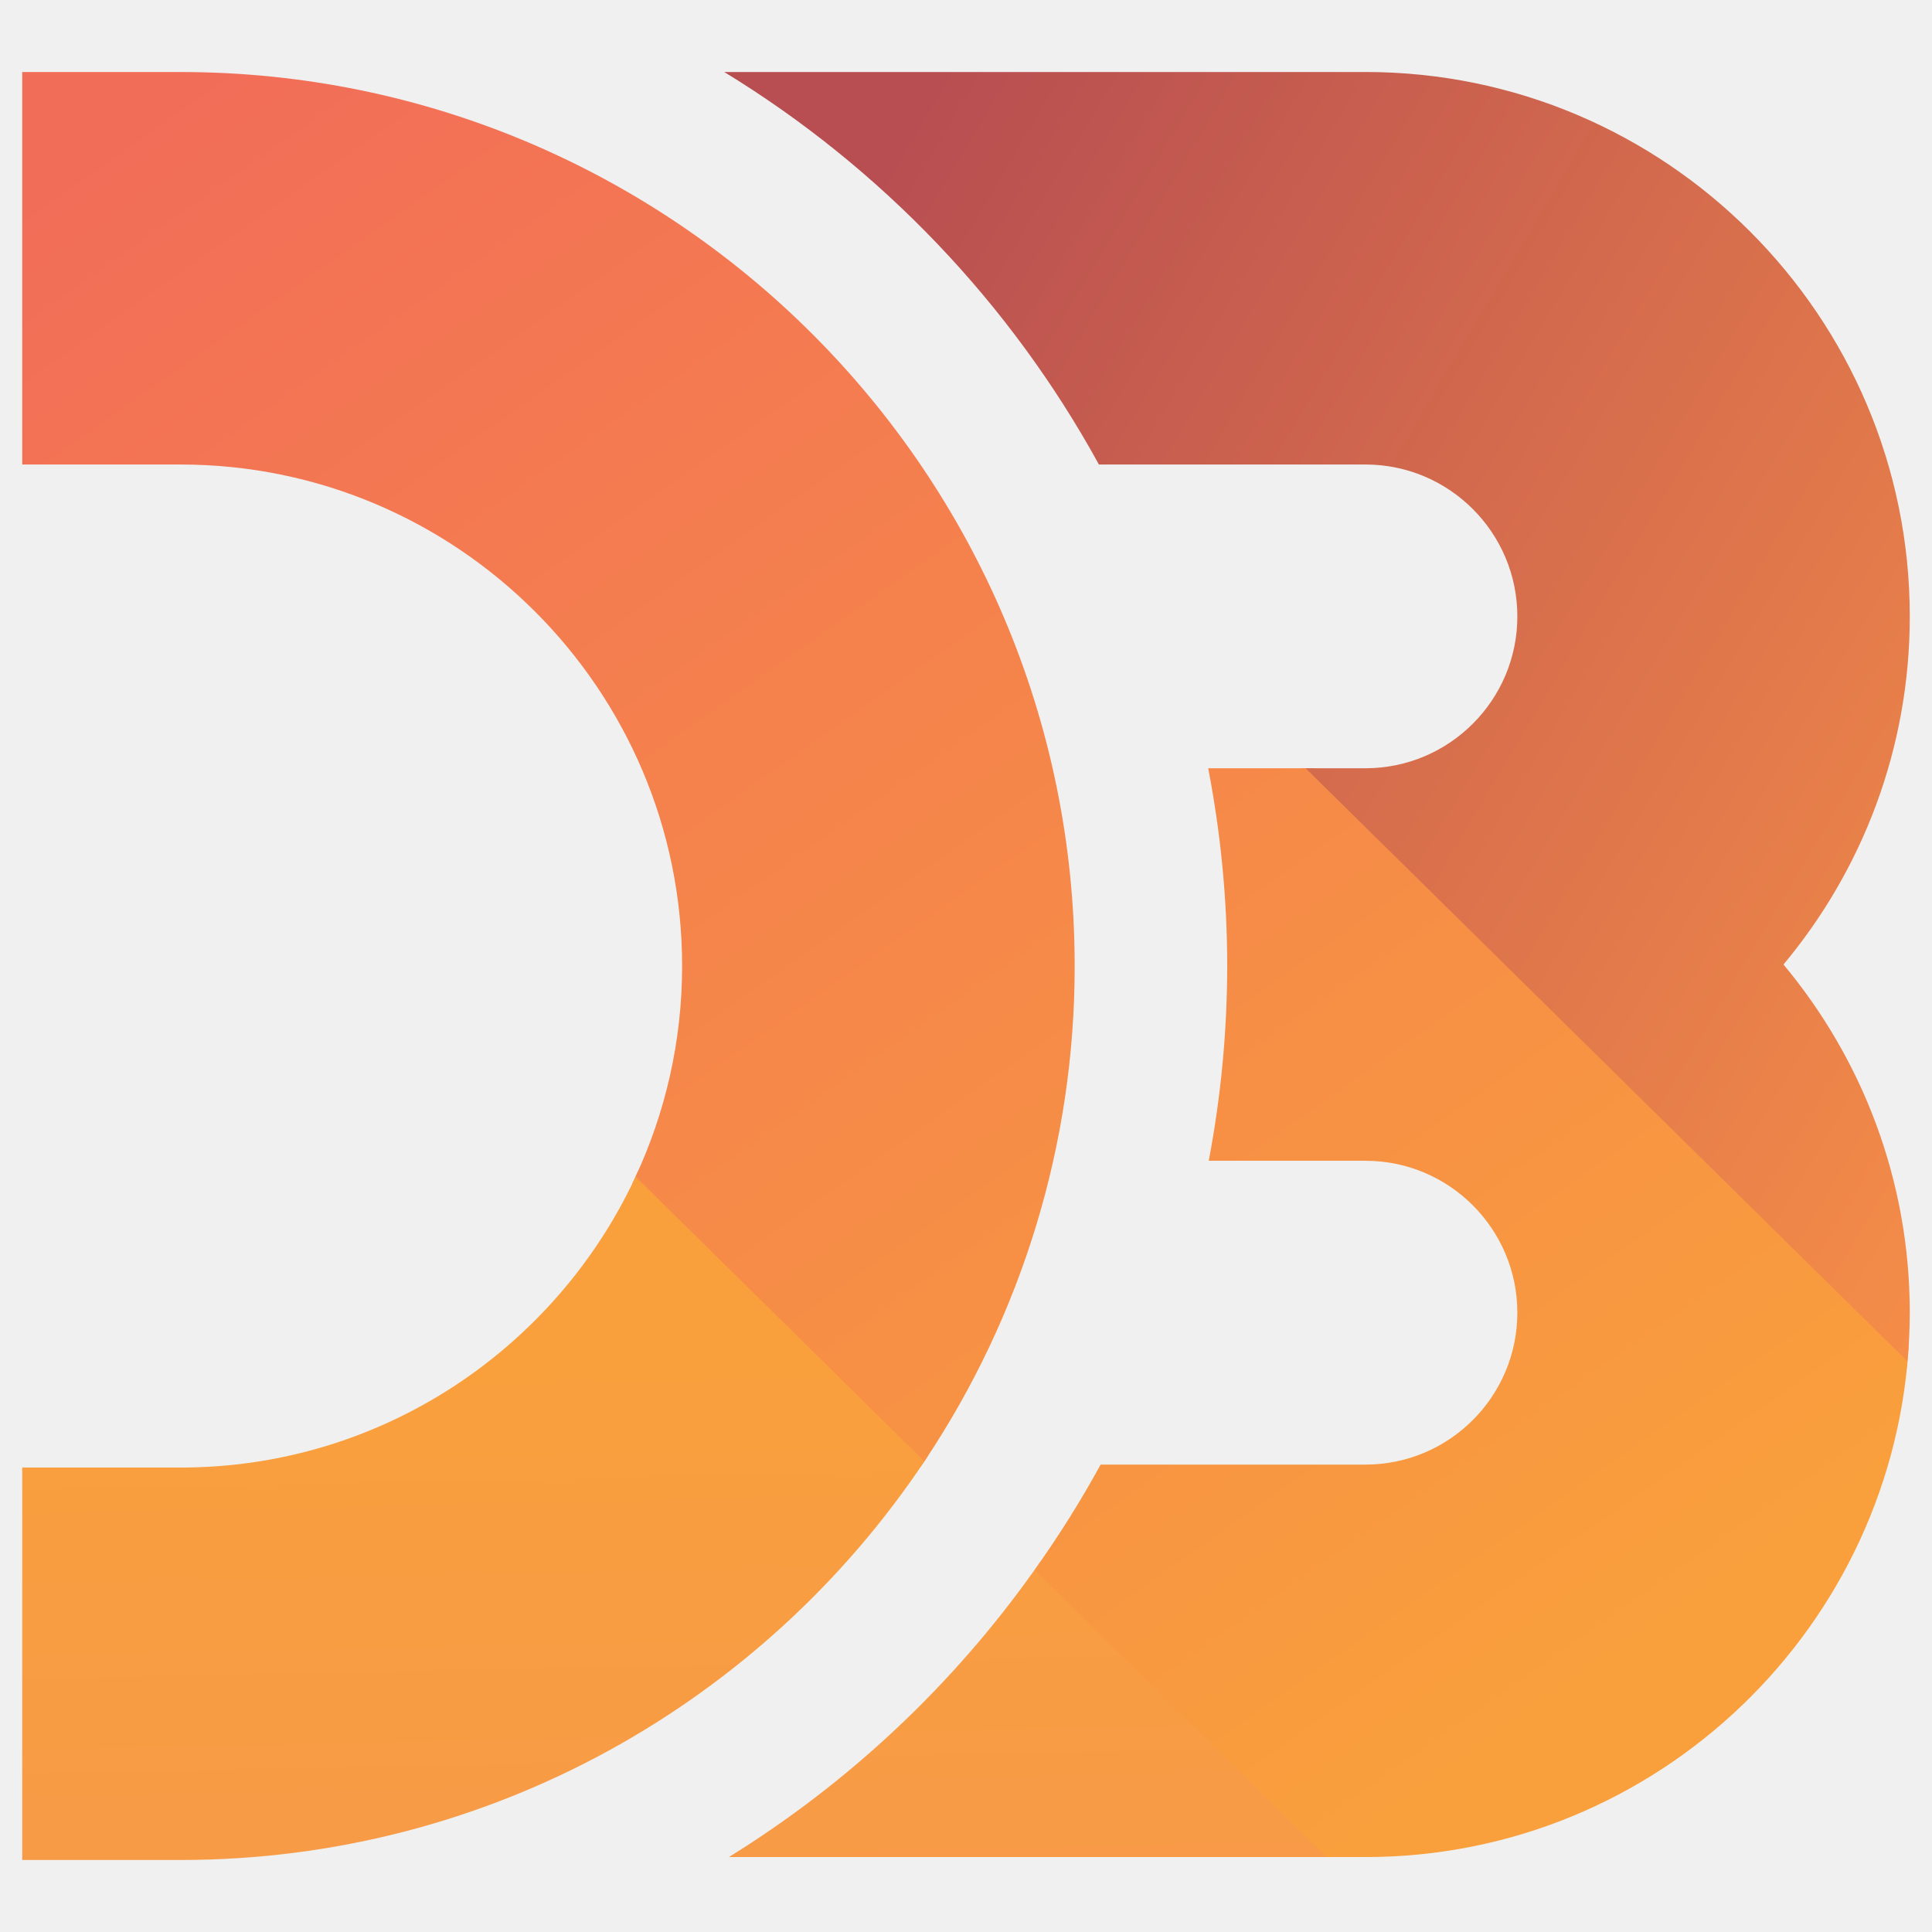
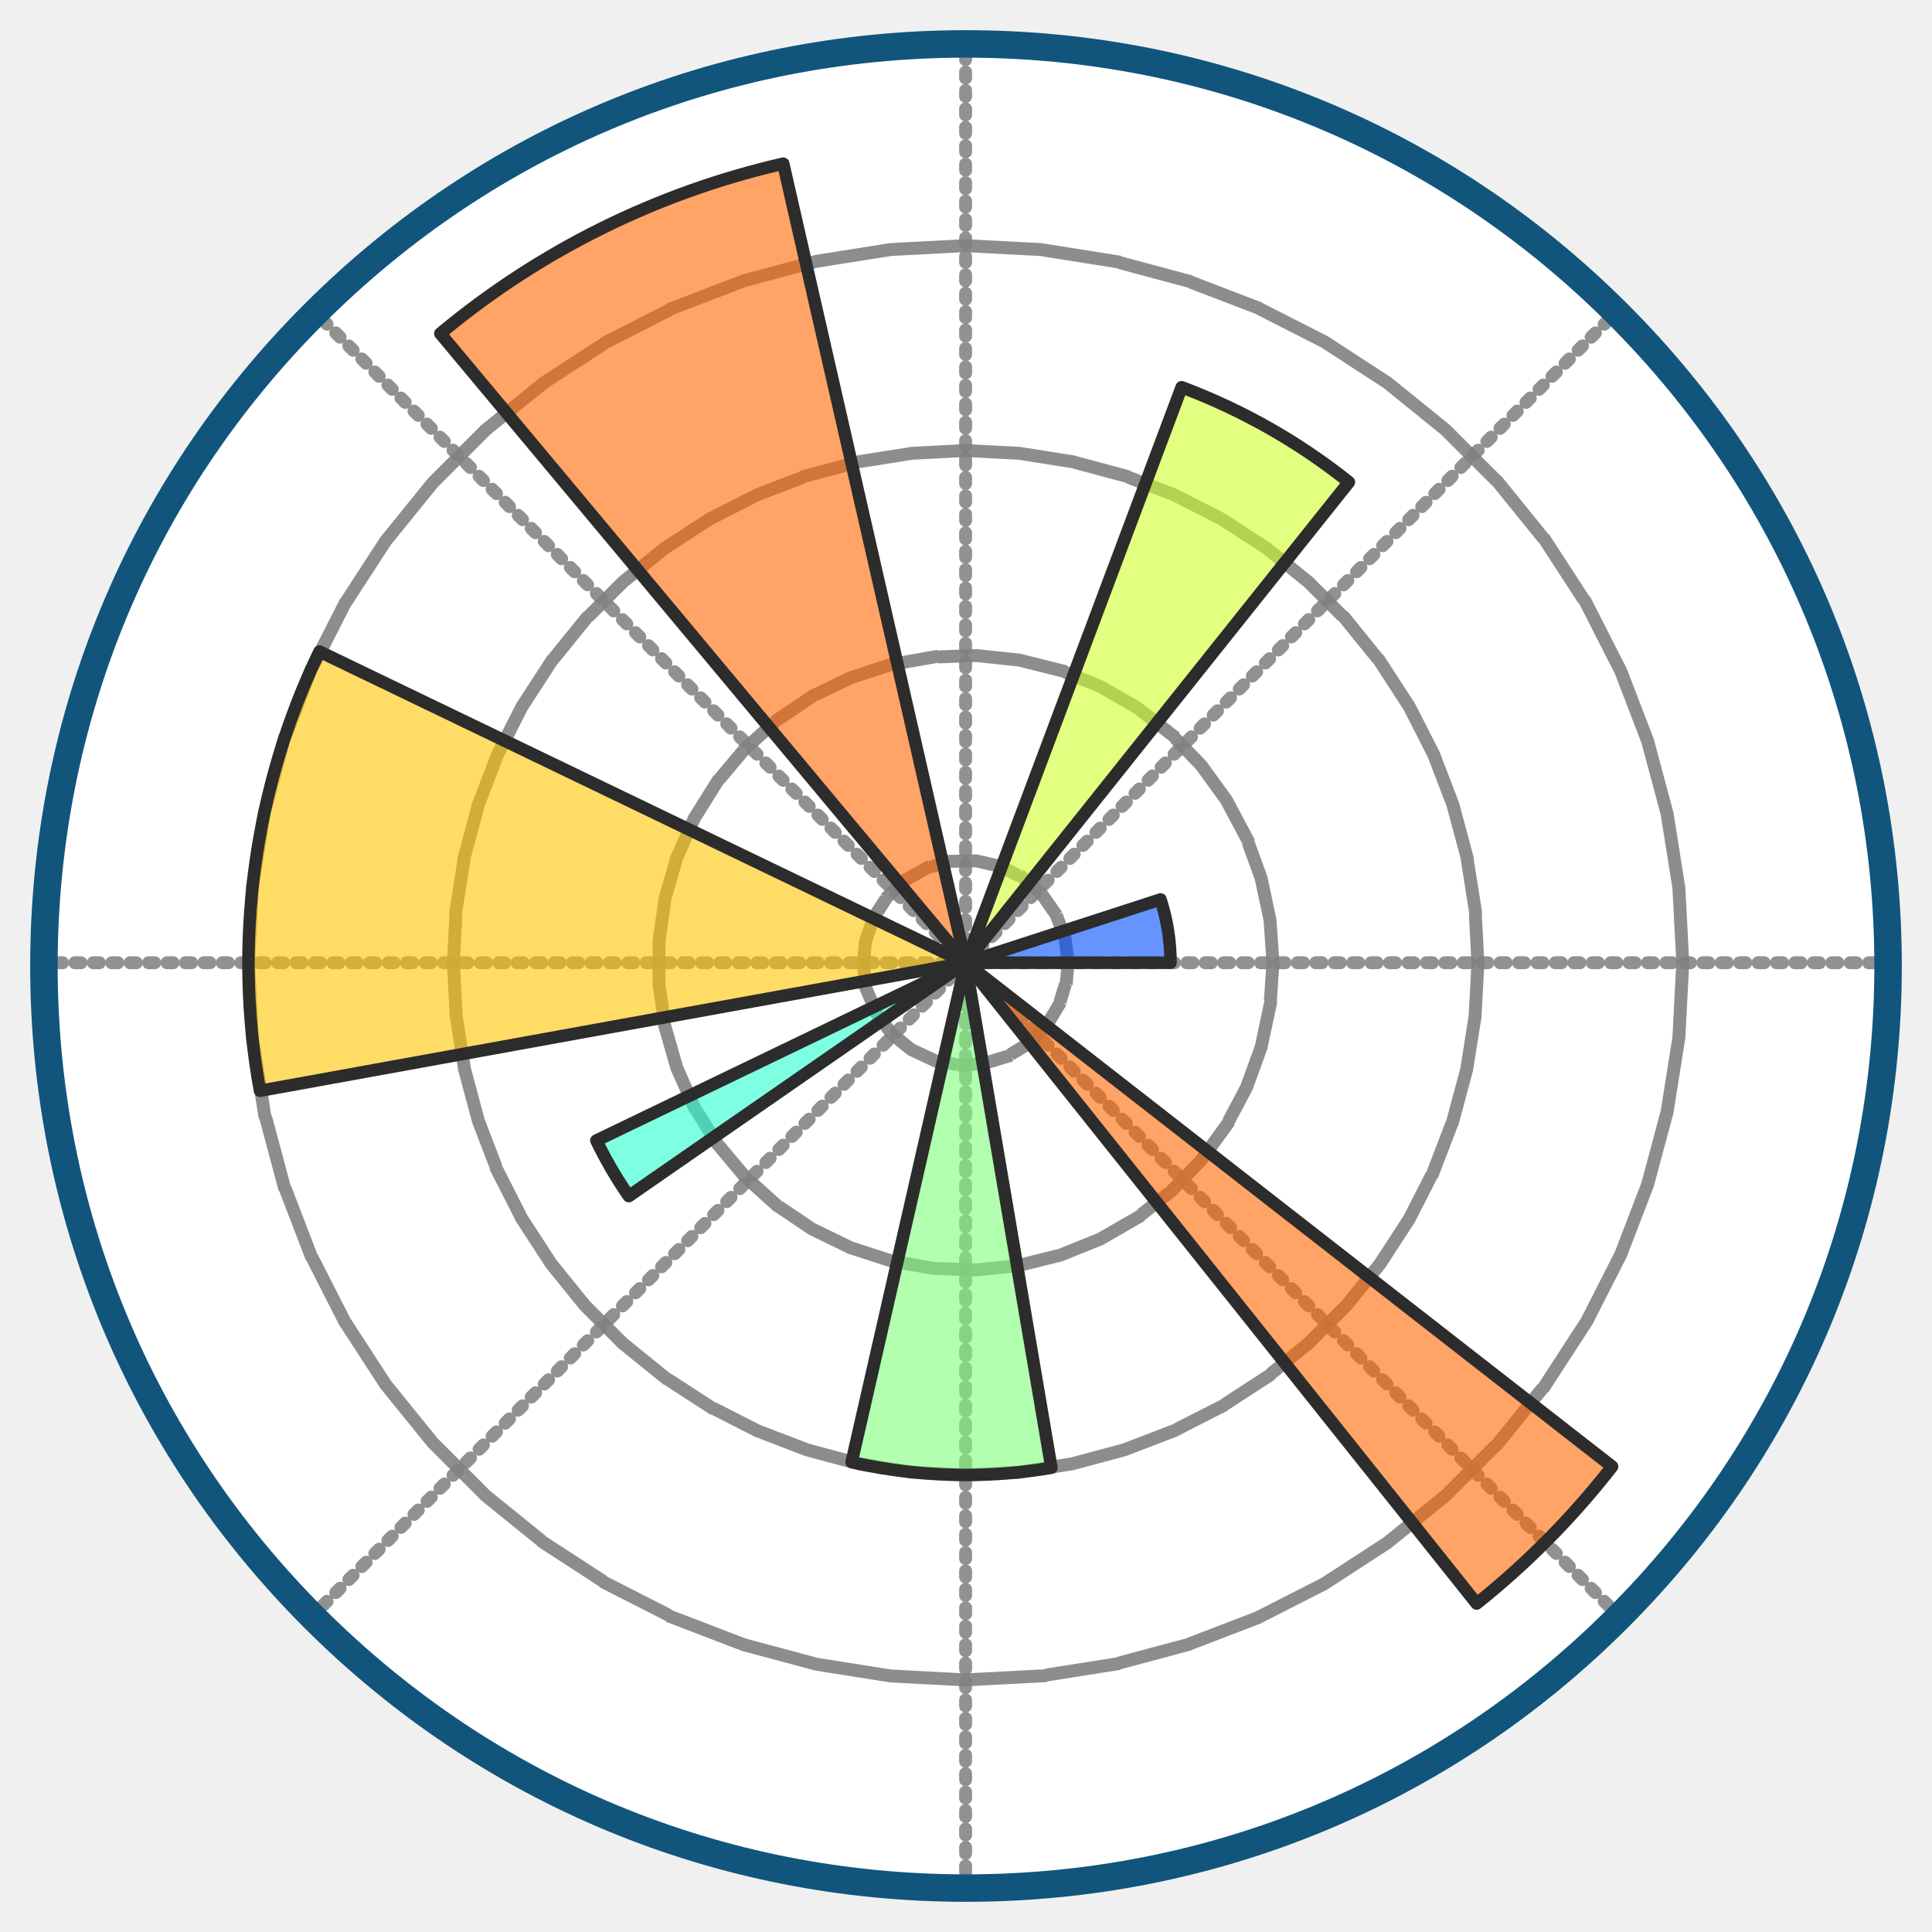
<svg xmlns="http://www.w3.org/2000/svg" viewBox="0 0 128 128">
-   <linearGradient id="d3js-original-a" gradientUnits="userSpaceOnUse" x1="-201.009" y1="376.844" x2="-200.098" y2="375.873" gradientTransform="matrix(82.4907 0 0 -81.4303 16634.416 30700.326)">
-     <stop offset="0" stop-color="#f9a03c" />
-     <stop offset="1" stop-color="#f7974e" />
-   </linearGradient>
-   <path fill="url(#d3js-original-a)" d="M126.334 90.59a37.18 37.18 0 00.128-1.647C126.5 88.288 87.094 50.9 87.094 50.9h-.942s39.94 42.13 40.182 39.69z" />
-   <linearGradient id="d3js-original-b" gradientUnits="userSpaceOnUse" x1="-199.257" y1="373.615" x2="-197.514" y2="371.916" gradientTransform="matrix(40.2105 0 0 -40.4122 8003.203 15127)">
-     <stop offset="0" stop-color="#f9a03c" />
-     <stop offset="1" stop-color="#f7974e" />
-   </linearGradient>
-   <path fill="url(#d3js-original-b)" d="M42.26 77.62a26.282 26.282 0 01-.328.702c-1.256 2.62 17.585 21.038 19.1 18.8.07-.098.14-.202.208-.3.077-.118.152-.23.228-.348 1.213-1.84-18.67-20.05-19.207-18.854z" />
-   <linearGradient id="d3js-original-c" gradientUnits="userSpaceOnUse" x1="-199.836" y1="374.252" x2="-198.286" y2="372.475" gradientTransform="matrix(41.0403 0 0 -39.9333 8224.5 14997.683)">
-     <stop offset="0" stop-color="#f9a03c" />
-     <stop offset="1" stop-color="#f7974e" />
-   </linearGradient>
-   <path fill="url(#d3js-original-c)" d="M68.886 103.52c-.053.118-.433.76-.78 1.098-.058.117 18.394 18.417 18.394 18.417h1.66c.002 0-17.32-18.74-19.274-19.514z" />
-   <linearGradient id="d3js-original-d" gradientUnits="userSpaceOnUse" x1="-201.143" y1="379.263" x2="-200.795" y2="378.804" gradientTransform="matrix(255.8347 0 0 -242.016 51476.605 91789.102)">
-     <stop offset="0" stop-color="#f26d58" />
-     <stop offset="1" stop-color="#f9a03c" />
-   </linearGradient>
-   <path fill="url(#d3js-original-d)" d="M126.488 88.61c-.863 19.13-16.69 34.425-36.024 34.425H87.85l-19.31-19.022a69.313 69.313 0 004.38-6.98h17.544c5.55 0 10.064-4.514 10.064-10.065 0-5.55-4.515-10.064-10.064-10.064H80.082A69.373 69.373 0 0081.306 64c0-4.48-.44-8.852-1.26-13.1h6.45l39.88 39.295a48.62 48.62 0 00.112-1.585zM11.962 4.772H1.472v26.003h10.49c18.32 0 33.23 14.903 33.23 33.225 0 4.984-1.113 9.716-3.088 13.964L61.24 96.82A58.882 58.882 0 0071.2 64c0-32.658-26.574-59.228-59.236-59.228z" />
-   <linearGradient id="d3js-original-e" gradientUnits="userSpaceOnUse" x1="-200.962" y1="378.553" x2="-200.452" y2="378.218" gradientTransform="matrix(160.7307 0 0 -174.8133 32360.78 66184.883)">
-     <stop offset="0" stop-color="#b84e51" />
-     <stop offset="1" stop-color="#f68e48" />
-   </linearGradient>
-   <path fill="url(#d3js-original-e)" d="M90.464 4.772H47.986a69.81 69.81 0 0124.82 26.003h17.658c5.55 0 10.064 4.513 10.064 10.064 0 5.55-4.515 10.06-10.064 10.06h-3.968l39.88 39.296a36.65 36.65 0 00.152-3.228c0-8.766-3.146-16.807-8.368-23.066 5.223-6.256 8.368-14.3 8.368-23.063 0-19.887-16.177-36.068-36.064-36.068z" />
-   <linearGradient id="d3js-original-f" gradientUnits="userSpaceOnUse" x1="-200.619" y1="377.137" x2="-200.595" y2="376.532" gradientTransform="matrix(176.7653 0 0 -92.6293 35504.598 35022.56)">
-     <stop offset="0" stop-color="#f9a03c" />
-     <stop offset="1" stop-color="#f7974e" />
-   </linearGradient>
-   <path fill="url(#d3js-original-f)" d="M87.85 123.035H48.29a69.95 69.95 0 0020.25-19.022l19.31 19.022zM61.24 96.82L42.106 77.965c-5.287 11.362-16.807 19.264-30.143 19.264H1.472v26h10.49c20.53 0 38.648-10.5 49.28-26.407z" />
+   <path fill="#fff" d="M63.975 125.09c-16.317 0-31.658-6.355-43.197-17.893S2.885 80.318 2.885 64 9.24 32.341 20.778 20.803 47.657 2.91 63.975 2.91s31.659 6.355 43.198 17.893S125.065 47.682 125.065 64s-6.355 31.659-17.893 43.198-26.879 17.892-43.197 17.892z" />
+   <path fill="none" stroke="#858585" stroke-dasharray=".407,.814" stroke-linecap="round" stroke-linejoin="round" stroke-miterlimit="7.976" stroke-width=".856" d="M63.974 63.784h61.09m-61.09 0 43.197-43.196M63.974 63.784V2.694m0 61.09L20.778 20.588m43.196 43.196H2.884m61.09 0-43.196 43.197m43.196-43.197v61.09m0-61.09 43.197 43.197" opacity=".9" />
+   <g fill="none" stroke="#818181" stroke-dasharray=".407,.814" stroke-linecap="square" stroke-linejoin="round" stroke-miterlimit="199.409" stroke-width=".856">
+     <path d="m70.764 63.784-.202-1.643-.593-1.543-.949-1.355-1.25-1.085-1.474-.751-1.61-.373-1.654.03-1.599.429-1.447.801-1.209 1.128-.9 1.388-.539 1.565-.145 1.649.259 1.634.646 1.523.994 1.321 1.286 1.041 1.5.698 1.623.316 1.653-.086 1.582-.484 1.418-.852 1.17-1.17.851-1.417.484-1.582.105-1.182h0" opacity=".9" />
+     <path d="m84.339 63.784-.198-2.833-.59-2.779-.973-2.669-1.333-2.509-1.67-2.299-1.973-2.044-2.238-1.75-2.461-1.42-2.633-1.064-2.758-.688-2.825-.297-2.84.099-2.797.494-2.702.877-2.554 1.246-2.356 1.588-2.111 1.901-1.826 2.177-1.506 2.408-1.155 2.596-.782 2.73-.396 2.814v2.842l.396 2.814.782 2.73 1.155 2.596 1.506 2.408 1.826 2.177 2.111 1.902 2.356 1.588 2.554 1.245 2.702.877 2.798.494 2.84.1 2.824-.298 2.758-.687 2.633-1.065 2.461-1.42 2.238-1.75 1.973-2.044 1.67-2.299 1.333-2.51.972-2.668.591-2.779.198-2.83h0" opacity=".9" />
+     <path d="m97.914 63.784-.185-3.548-.555-3.509-.92-3.43-1.272-3.317-1.613-3.166-1.935-2.978-2.236-2.762-2.512-2.511-2.761-2.236-2.979-1.935-3.165-1.613-3.317-1.273-3.43-.919-3.51-.555-3.548-.185-3.548.185-3.508.555-3.43.92-3.318 1.272-3.165 1.613-2.979 1.935-2.761 2.236-2.512 2.511-2.236 2.762-1.935 2.978-1.613 3.166-1.273 3.317-.919 3.43-.555 3.509-.185 3.548.185 3.548.555 3.509.92 3.43 1.272 3.317 1.613 3.166 1.935 2.978 2.236 2.762 2.512 2.511 2.761 2.236 2.979 1.935 3.165 1.614 3.317 1.272 3.43.92 3.51.555 3.547.185 3.549-.185 3.508-.556 3.43-.919 3.318-1.272 3.165-1.614 2.979-1.935 2.761-2.236 2.512-2.511 2.236-2.762 1.935-2.978 1.613-3.166 1.272-3.317.92-3.43.555-3.509.185-3.548h0" opacity=".9" />
+     <path d="m111.489 63.784-.26-4.966-.78-4.911-1.286-4.804-1.782-4.642-2.257-4.432-2.709-4.171-3.13-3.866-3.516-3.517-3.866-3.13-4.171-2.709L83.3 20.38l-4.642-1.781-4.804-1.287-4.912-.779-4.966-.26-4.966.26-4.91.779-4.805 1.287-4.642 1.781-4.432 2.257-4.17 2.71-3.867 3.13-3.517 3.516-3.13 3.866-2.708 4.17-2.257 4.433-1.782 4.642-1.287 4.804-.778 4.911-.261 4.966.26 4.966.779 4.911 1.287 4.805 1.782 4.642 2.257 4.431 2.709 4.171 3.13 3.866 3.516 3.517 3.866 3.13 4.171 2.709 4.432 2.257 4.642 1.781 4.804 1.288 4.911.778 4.966.26 4.966-.26 4.912-.778 4.804-1.288 4.642-1.781 4.432-2.257 4.17-2.71 3.867-3.129 3.516-3.517 3.13-3.866 2.71-4.17 2.256-4.432 1.782-4.642 1.287-4.805.778-4.91.261-4.967h0" opacity=".9" />
+   </g>
+   <path fill="#11557c" d="M64 126c-16.56 0-32.13-6.449-43.84-18.159S2 80.561 2 64s6.449-32.13 18.159-43.841S47.439 2 64 2s32.131 6.449 43.841 18.159S126 47.439 126 64s-6.449 32.131-18.159 43.841S80.561 126 64 126zM64 3.82c-16.074 0-31.187 6.26-42.553 17.626C10.08 32.813 3.82 47.925 3.82 64c0 16.075 6.26 31.188 17.626 42.554S47.925 124.18 64 124.18c16.075 0 31.188-6.26 42.554-17.626S124.18 80.075 124.18 64c0-16.075-6.26-31.187-17.626-42.554C95.187 10.08 80.075 3.82 64 3.82z" />
+   <path fill="#004cff" d="m63.975 63.784.129-.042.129-.042.129-.042.129-.042.129-.042.129-.042.129-.042.129-.042.129-.042.129-.042.129-.042.129-.042.129-.042.129-.042.129-.042.129-.042.129-.042.129-.042.129-.042.129-.042.129-.042.129-.042.129-.042.129-.042.129-.042.129-.042.129-.042.129-.042.129-.042.129-.042.129-.042.129-.042.129-.042.129-.042.129-.042.129-.042.129-.042.129-.042.129-.042.129-.042.129-.042.129-.042.129-.042.129-.042.129-.042.129-.042.129-.042.129-.042.129-.042.129-.042.129-.042.129-.042.129-.042.129-.042.129-.042.129-.042.129-.042.129-.042.129-.042.129-.042.129-.042.129-.042.129-.042.129-.042.129-.042.129-.042.129-.042.129-.042.129-.042.129-.042.129-.042.129-.042.129-.042.129-.042.129-.042.129-.042.129-.042.129-.042.129-.042.129-.042.129-.042.129-.042.129-.042.129-.042.129-.042.129-.042.129-.042.129-.042.129-.042.129-.042.129-.042.129-.042.129-.042.129-.042.129-.042.129-.042.129-.042.129-.042.129-.042.129-.042.025.046.013.041.013.041.013.041.013.041.013.041.012.041.012.041.011.039.012.041.012.041.012.041.012.041.011.041.011.041.011.041.011.041.011.041.011.041.011.041.011.041.01.041.01.041.01.041.01.041.01.041.01.042.01.042.009.042.009.042.009.042.009.042.009.042.009.042.009.042.009.042.009.042.008.042.008.042.008.042.008.042.008.042.008.042.007.042.007.042.007.042.007.042.007.042.007.042.007.042.007.042.007.042.006.042.006.042.006.042.006.042.006.042.006.042.006.042.005.042.005.042.005.042.005.042.005.042.005.042.005.042.005.042.004.042.004.042.004.042.004.042.004.042.004.042.004.043.003.043.003.043.003.043.003.043.003.043.003.043.003.043.003.043.002.043.002.043.002.043.002.043.002.043.002.043.002.043.001.043.001.043.001.043.001.043.001.043.001.043.001.043v.172H64.11l-.135-.004z" opacity=".6" />
+   <path fill="#ceff29" d="m63.975 63.784.143-.381.143-.381.143-.381.143-.381.143-.381.143-.381.143-.381.143-.381.143-.381.143-.381.143-.381.143-.381.143-.381.143-.381.143-.381.143-.381.143-.381.143-.381.143-.381.143-.381.143-.381.143-.381.143-.381.143-.381.143-.381.143-.381.143-.381.143-.381.143-.381.143-.381.143-.381.143-.381.143-.381.143-.381.143-.381.143-.381.143-.381.143-.381.143-.381.143-.381.143-.381.143-.381.143-.381.143-.381.143-.381.143-.381.143-.381.143-.381.143-.381.143-.381.143-.381.143-.381.143-.381.143-.381.143-.381.143-.381.143-.381.143-.381.143-.381.143-.381.143-.381.143-.381.143-.381.143-.381.143-.381.143-.381.143-.381.143-.381.143-.381.143-.381.143-.381.143-.381.143-.381.143-.381.143-.381.143-.381.143-.381.143-.381.143-.381.143-.381.143-.381.143-.381.143-.381.143-.381.143-.381.143-.381.143-.381.143-.381.143-.381.143-.381.143-.381.143-.381.143-.381.143-.381.143-.381.143-.381.143-.381.154-.411.143-.381.143-.381.12.045.12.046.119.046.119.046.119.047.119.047.119.047.119.048.119.048.118.049.118.049.118.049.118.05.118.05.118.05.117.051.117.051.117.051.117.052.117.052.117.053.116.053.116.053.116.054.116.054.116.054.116.055.115.055.115.055.115.056.115.056.115.057.115.057.114.057.114.058.114.058.114.058.114.059.113.059.113.059.113.06.113.06.113.061.113.061.112.061.112.062.112.062.112.062.112.063.111.063.111.063.111.064.111.064.111.064.11.065.11.065.11.065.11.066.11.066.109.066.109.067.109.067.109.067.108.068.108.068.108.068.108.069.108.069.107.069.107.07.107.07.107.071.107.071.106.071.106.072.106.072.106.072.105.073.105.073.105.073.105.074.104.074.104.074.104.074.104.075.104.075.103.075.103.076.103.076.103.076.102.077.102.077.102.077.102.078.101.078.101.078.101.079.101.079.1.079.1.08-.254.318-.254.318-.254.318-.254.318-.254.318-.254.318-.254.318-.254.318-.254.318-.254.318-.254.318-.254.318-.254.318-.252.324-.254.318-.254.318-.254.318-.254.318-.254.318-.253.32-.254.318-.254.318-.254.318-.254.318-.254.318-.254.318-.254.318-.254.318-.254.318-.254.318-.254.318-.254.318-.254.318-.254.318-.254.318-.254.318-.254.318-.254.318-.254.318-.254.318-.254.318-.254.318-.254.318-.254.318-.254.318-.254.318-.254.318-.254.318-.254.318-.254.318-.254.318-.252.332-.254.318-.254.318-.254.318-.254.318-.254.318-.254.32-.254.318-.254.318-.254.318-.254.318-.254.318-.254.318-.254.318-.254.318-.254.318-.254.318-.254.318-.254.318-.254.318-.254.318-.254.318-.254.318-.254.318-.254.318-.254.318-.254.318-.254.318-.254.318-.252.328-.254.318-.254.318-.254.318-.254.318-.254.318-.254.318-.254.318-.254.318-.254.318-.254.318-.254.318-.254.318-.254.318-.254.318-.254.318-.254.318-.254.318-.254.318-.253.326z" opacity=".6" />
+   <path fill="#ff6800" d="m63.975 63.784-.348-.417-.348-.417-.348-.417-.348-.417-.348-.417-.348-.417-.348-.417-.348-.417-.348-.417-.348-.417-.348-.417-.348-.417-.348-.417-.348-.417-.348-.417-.348-.417-.348-.417-.348-.417-.348-.417-.348-.417-.348-.417-.348-.417-.348-.417-.348-.417-.348-.417-.348-.417-.348-.417-.348-.417-.348-.417-.348-.417-.348-.417-.348-.417-.348-.417-.348-.417-.348-.417-.348-.417-.348-.417-.348-.417-.348-.417-.348-.417-.348-.417-.348-.417-.348-.417-.348-.417-.348-.417-.348-.417-.348-.417-.348-.417-.348-.417-.348-.417-.348-.417-.348-.417-.348-.417-.348-.417-.348-.417-.348-.417-.348-.417-.348-.417-.348-.417-.348-.417-.348-.417-.348-.417-.348-.417-.348-.417-.348-.417-.348-.417-.348-.417-.348-.417-.348-.417-.348-.417-.348-.417-.348-.417-.348-.417-.348-.417-.348-.417-.348-.417-.348-.417-.348-.417-.348-.417-.348-.417-.348-.417-.348-.417-.348-.417-.348-.417-.348-.417-.348-.417-.348-.417-.348-.417-.348-.417-.348-.417-.348-.417-.348-.417-.348-.417-.349-.403-.348-.417-.348-.417-.348-.417-.348-.417-.348-.417-.348-.417.197-.164.198-.163.198-.162.199-.161.2-.16.201-.159.201-.158.202-.157.203-.156.204-.155.204-.154.205-.153.206-.152.206-.151.207-.15.208-.149.209-.148.209-.147.21-.146.211-.145.211-.144.212-.143.213-.142.213-.141.214-.14.215-.139.215-.138.216-.137.217-.136.217-.135.218-.134.219-.133.219-.132.22-.131.22-.13.221-.129.222-.128.222-.127.223-.126.223-.125.224-.124.225-.123.225-.122.226-.121.226-.12.227-.118.227-.117.228-.116.228-.115.229-.114.23-.113.23-.112.231-.111.231-.11.232-.109.232-.108.233-.107.233-.105.234-.104.234-.103.235-.102.235-.101.236-.1.236-.099.237-.098.237-.097.237-.095.238-.094.238-.093.239-.092.239-.091.24-.09.24-.089.24-.088.241-.086.241-.085.242-.084.242-.083.242-.082.243-.081.243-.08.244-.078.244-.077.244-.076.245-.075.245-.074.245-.073.246-.072.246-.07.246-.069.247-.068.247-.067.247-.066.248-.065.248-.063.248-.062.249-.061.249-.06.249-.059.249-.058.121.529.121.529.121.529.121.529.121.529.121.529.121.529.121.529.121.529.121.529.121.529.121.529.121.529.121.529.121.529.121.529.121.529.121.529.121.529.121.529.121.529.121.529.121.529.121.529.121.529.121.529.121.529.121.529.121.529.121.529.121.529.121.529.121.529.113.543.121.529.121.529.121.529.121.529.121.529.121.529.121.529.121.529.121.529.121.529.121.529.121.529.121.529.121.529.121.529.121.529.121.529.121.529.121.529.121.529.121.529.121.529.121.529.121.529.121.529.121.529.121.529.121.529.121.529.121.529.121.529.121.529.121.529.121.529.121.529.121.529.121.529.121.529.121.529.121.529.121.529.121.529.121.529.121.529.121.529.121.529.121.529.121.529.121.529.121.529.121.529.121.529.121.529.121.529.121.529.121.529.121.529.121.529.121.529.121.529.121.529.121.529.121.529.121.529.121.529.11.556z" opacity=".6" />
+   <path fill="#ffc400" d="m63.975 63.784-.468.085-.468.085-.468.085-.468.085-.468.085-.468.085-.468.085-.468.085-.468.085-.463.083-.468.085-.468.085-.468.085-.468.085-.468.085-.468.085-.468.085-.468.085-.468.085-.468.085-.468.085-.462.083-.468.085-.468.085-.468.085-.466.085-.468.085-.468.085-.468.085-.468.085-.468.085-.468.085-.468.085-.468.085-.468.085-.468.085-.468.085-.468.085-.468.085-.468.085-.468.085-.468.085-.468.085-.468.085-.468.085-.468.085-.468.085-.468.085-.468.085-.456.081-.468.085-.468.085-.468.085-.468.085-.468.085-.468.085-.468.085-.468.085-.468.085-.468.085-.468.085-.468.085-.468.085-.468.085-.468.085-.468.085-.468.085-.468.085-.468.085-.468.085-.468.085-.468.085-.468.085-.468.085-.468.085-.468.085-.468.085-.468.085-.468.085-.468.085-.468.085-.468.085-.468.085-.468.085-.468.085-.45.079-.468.085-.468.085-.468.085-.466.085-.468.085-.468.085-.468.085-.468.085-.468.085-.468.085-.468.085-.468.085-.468.085-.468.085-.052-.294-.051-.294-.049-.295-.047-.295-.045-.295-.038-.297-.041-.296-.039-.296-.038-.296-.036-.296-.034-.297-.032-.297-.03-.297-.028-.297-.026-.297-.024-.298-.023-.298-.021-.298-.019-.298-.017-.298-.015-.298-.013-.298-.011-.298-.009-.298-.008-.298-.006-.298-.004-.299-.002-.299v-.299l.002-.299.004-.299.005-.298.007-.298.009-.298.011-.298.013-.298.015-.298.017-.298.019-.298.02-.298.022-.298.024-.298.026-.297.028-.297.03-.297.032-.297.034-.297.035-.296.037-.296.039-.296.041-.296.043-.295.045-.295.047-.295.048-.295.05-.294.052-.294.054-.294.056-.293.058-.293.059-.293.061-.292.063-.292.065-.291.067-.291.069-.291.07-.29.072-.29.074-.289.076-.289.078-.288.08-.288.081-.287.083-.287.085-.286.087-.286.089-.285.09-.285.092-.284.094-.283.096-.283.097-.282.099-.282.101-.281.103-.28.105-.28.106-.279.108-.278.11-.278.112-.277.113-.276.115-.276.117-.275.118-.274.12-.273.122-.273.124-.272.125-.271.127-.27.129-.269.428.206.428.206.428.206.428.206.428.206.428.206.428.206.428.206.428.206.428.206.428.206.428.206.428.206.428.206.428.206.428.206.428.206.428.206.428.206.428.206.428.206.428.206.428.206.428.206.428.206.428.206.428.206.428.206.428.206.428.206.428.206.428.206.428.206.428.206.428.206.428.206.428.206.428.206.428.206.428.206.428.206.428.206.428.206.428.206.428.206.428.206.428.206.428.206.428.206.428.206.428.206.428.206.428.206.428.206.428.206.428.206.428.206.428.206.428.206.428.206.428.206.428.206.428.206.428.206.428.206.428.206.428.206.428.206.428.206.428.206.428.206.428.206.428.206.428.206.428.206.428.206.428.206.428.206.428.206.428.206.428.206.428.206.428.206.428.206.428.206.428.206.428.206.428.206.428.206.428.206.428.206.428.206.428.206.428.206.428.206.428.206.428.206.428.206.428.206.436.223z" opacity=".6" />
+   <path fill="#29ffce" d="m63.975 63.784-.223.155-.223.155-.223.155-.223.155-.223.155-.223.155-.223.155-.224.151-.223.155-.223.155-.223.155-.223.155-.223.155-.223.155-.223.155-.223.155-.223.155-.223.155-.223.155-.223.155-.223.155-.223.155-.223.155-.223.155-.223.155-.223.155-.223.155-.223.155-.223.155-.223.155-.223.155-.223.155-.223.155-.223.155-.223.155-.223.155-.223.155-.223.155-.223.155-.223.155-.223.155-.223.155-.223.155-.223.155-.223.155-.223.155-.223.155-.223.155-.223.155-.223.155-.223.155-.223.155-.223.155-.223.155-.232.137-.223.155-.223.155-.223.155-.223.155-.223.155-.223.155-.223.155-.223.155-.223.155-.223.155-.223.155-.223.155-.223.155-.223.155-.223.155-.223.155-.223.155-.223.155-.223.155-.223.155-.223.155-.223.155-.223.155-.223.155-.223.155-.223.155-.223.155-.223.155-.223.155-.223.155-.223.155-.223.155-.223.155-.223.155-.223.155-.223.155-.223.155-.223.155-.223.155-.223.155-.223.155-.223.155-.223.155-.231.138-.223.155-.024-.035-.024-.035-.024-.035-.024-.035-.024-.035-.024-.035-.024-.035-.024-.035-.024-.035-.024-.035-.024-.035-.024-.035-.024-.036-.024-.036-.023-.036-.023-.036-.023-.036-.023-.036-.023-.036-.023-.036-.023-.036-.023-.036-.023-.036-.023-.036-.023-.036-.023-.036-.023-.036-.023-.036-.023-.036-.023-.036-.023-.036-.023-.036-.022-.036-.022-.036-.022-.036-.022-.036-.022-.036-.022-.036-.022-.036-.022-.036-.022-.037-.022-.037-.022-.037-.022-.037-.022-.037-.022-.037-.022-.037-.022-.037-.022-.037-.021-.037-.021-.037-.021-.037-.021-.037-.021-.037-.021-.037-.021-.037-.021-.037-.021-.037-.021-.037-.021-.037-.021-.037-.021-.037-.021-.037-.021-.037-.021-.037-.021-.037-.021-.037-.02-.037-.02-.037-.02-.037-.02-.038-.02-.038-.02-.038-.02-.038-.02-.038-.02-.038-.02-.038-.02-.038-.02-.038-.02-.038-.02-.038-.02-.038-.02-.038-.019-.038-.019-.038-.019-.038-.019-.038-.019-.038-.019-.038-.019-.038-.019-.038-.019-.038-.019-.038-.019-.038-.019-.038-.019-.038-.019-.038-.019-.041-.019-.038-.019-.038.245-.118.245-.118.245-.118.245-.118.245-.118.245-.118.245-.118.245-.118.245-.118.245-.118.245-.118.245-.118.245-.118.245-.118.245-.118.245-.118.245-.118.245-.118.245-.118.245-.118.245-.118.245-.118.245-.118.245-.118.245-.118.245-.118.245-.118.245-.118.245-.118.245-.118.245-.118.245-.118.245-.118.245-.118.245-.118.245-.118.245-.118.245-.118.245-.118.245-.118.245-.118.245-.118.245-.118.245-.118.245-.118.245-.118.245-.118.245-.118.245-.118.245-.118.245-.118.245-.118.245-.118.245-.118.245-.118.245-.118.245-.118.245-.118.245-.118.245-.118.245-.118.245-.118.245-.118.245-.118.245-.118.245-.118.245-.118.245-.118.245-.118.245-.118.245-.118.245-.118.245-.118.245-.118.245-.118.245-.118.245-.118.245-.118.245-.118.245-.118.245-.118.245-.118.245-.118.245-.118.245-.118.245-.118.245-.118.245-.118.245-.118.245-.118.245-.118.245-.118.245-.118.245-.118.245-.118.245-.118.245-.118.245-.118.245-.118.208-.098z" opacity=".6" />
+   <path fill="#7dff7a" d="m63.975 63.784.057.335.057.335.057.335.057.335.057.335.057.335.057.335.057.335.057.335.057.335.057.335.057.335.057.335.057.335.057.335.057.335.057.335.057.335.057.335.057.335.057.335.057.335.057.335.057.335.057.335.057.335.057.335.057.335.057.335.057.335.057.335.057.335.057.335.057.335.057.335.057.335.057.335.057.335.057.335.057.335.057.335.057.335.057.335.057.335.057.335.057.335.057.335.057.335.057.335.057.335.057.335.057.335.057.335.057.335.057.335.057.335.057.335.057.335.057.335.057.335.057.335.057.335.057.335.057.335.057.335.057.335.057.335.057.335.057.335.057.335.057.335.057.335.057.335.057.335.057.335.057.335.057.335.057.335.057.335.057.335.057.335.057.335.057.335.057.335.057.335.057.335.057.335.057.335.057.335.057.335.057.335.057.335.057.335.057.335.057.335.057.335.057.335.057.335.057.335.057.335-.131.022-.132.022-.132.021-.132.021-.132.02-.132.019-.132.019-.132.018-.132.018-.132.017-.132.017-.132.016-.132.016-.132.015-.132.015-.132.014-.133.014-.133.013-.133.013-.133.012-.133.012-.133.011-.133.011-.133.01-.133.01-.133.009-.133.009-.133.008-.133.007-.133.007-.133.007-.133.006-.133.005-.133.005-.133.004-.133.004-.133.003-.133.003-.133.002-.133.002-.133.001-.133.001h-.266l-.133-.001-.133-.001-.133-.002-.133-.002-.133-.003-.133-.003-.133-.004-.153-.047-.133-.005-.133-.005-.133-.006-.133-.007-.134-.007-.133-.008-.133-.008-.133-.009-.133-.009-.133-.01-.133-.01-.133-.011-.133-.011-.133-.012-.133-.012-.133-.013-.133-.013-.133-.014-.132-.015-.13-.015-.132-.015-.132-.016-.132-.017-.132-.017-.132-.018-.132-.018-.132-.019-.132-.019-.132-.02-.132-.02-.132-.021-.132-.021-.131-.022-.131-.022-.131-.023-.131-.023-.131-.024-.131-.024-.131-.025-.131-.025-.131-.026-.131-.026-.131-.027-.13-.027-.13-.028-.13-.028-.13-.029-.13-.029.076-.331.076-.331.076-.331.076-.331.076-.331.076-.331.076-.331.076-.331.076-.331.076-.331.076-.331.076-.331.076-.331.076-.331.076-.331.076-.331.076-.331.076-.331.076-.331.076-.331.076-.331.076-.331.076-.331.076-.331.076-.331.076-.331.076-.331.076-.331.076-.331.076-.331.076-.331.076-.331.076-.331.076-.331.076-.331.076-.331.076-.331.076-.331.076-.331.076-.331.076-.331.076-.331.076-.331.076-.331.076-.331.076-.331.076-.331.076-.331.076-.331.076-.331.076-.331.076-.331.076-.331.076-.331.076-.331.076-.331.076-.331.076-.331.076-.331.076-.331.076-.331.076-.331.076-.331.076-.331.076-.331.076-.331.076-.331.076-.331.076-.331.076-.331.076-.331.076-.331.076-.331.076-.331.076-.331.076-.331.076-.331.076-.331.076-.331.076-.331.076-.331.076-.331.076-.331.076-.331.076-.331.076-.331.076-.331.076-.331.076-.331.076-.331.076-.331.076-.331.076-.331.076-.331.076-.331.076-.331.076-.331.076-.331.076-.331.027-.318z" opacity=".6" />
+   <path fill="#ff6800" d="m63.975 63.784.428.334.428.334.428.334.428.334.428.334.428.334.428.334.428.334.428.334.428.334.428.334.428.334.428.334.428.334.433.33.428.334.428.334.428.334.428.334.428.334.428.334.428.334.428.334.428.334.428.334.428.334.428.334.428.334.428.334.428.334.428.334.428.334.428.334.428.334.428.334.428.334.428.334.428.334.428.334.428.334.428.334.428.334.428.334.428.334.428.334.428.334.428.334.428.334.428.334.428.334.428.334.428.334.428.334.428.334.428.334.428.334.428.334.428.334.428.334.428.334.428.334.428.334.428.334.428.334.428.334.428.334.428.334.428.334.428.334.428.334.428.334.428.334.428.334.428.334.428.334.428.334.428.334.428.334.428.334.428.334.428.334.428.334.428.334.428.334.428.334.428.334.428.334.428.334.428.334.428.334.428.334.428.334.428.334.428.334.428.334.428.334.428.334.428.334.428.334.428.334-.079.101-.079.101-.079.1-.079.1-.08.1-.08.1-.08.1-.08.1-.081.099-.081.099-.081.099-.081.099-.082.099-.082.098-.082.098-.082.098-.083.098-.083.098-.083.097-.083.097-.083.097-.084.097-.084.097-.084.096-.084.096-.085.096-.085.096-.085.096-.085.095-.085.095-.086.095-.086.095-.086.095-.086.094-.087.094-.087.094-.087.094-.087.094-.087.093-.088.093-.088.093-.088.093-.088.093-.089.092-.089.092-.089.092-.089.092-.089.092-.09.091-.09.091-.09.091-.09.091-.09.09-.091.09-.091.09-.091.09-.091.09-.092.089-.092.089-.092.089-.092.089-.092.089-.093.088-.093.088-.093.088-.093.088-.093.087-.094.087-.094.087-.094.087-.094.087-.094.086-.068.066-.095.086-.095.086-.095.085-.095.085-.096.085-.096.085-.096.084-.096.084-.096.084-.097.084-.097.084-.097.083-.097.083-.097.083-.098.083-.098.082-.098.082-.098.082-.098.082-.099.082-.099.081-.099.081-.099.081-.099.081-.1.08-.1.08-.1.08-.339-.425-.338-.424-.339-.425-.339-.425-.339-.425-.339-.425-.339-.425-.339-.425-.339-.425-.339-.425-.339-.425-.339-.425-.339-.425-.339-.425-.339-.425-.339-.425-.339-.425-.339-.425-.339-.425-.339-.425-.339-.425-.339-.425-.339-.425-.339-.425-.339-.425-.33-.414-.339-.425-.339-.425-.339-.425-.339-.425-.339-.425-.339-.425-.339-.425-.339-.425-.339-.425-.339-.425-.339-.425-.339-.425-.339-.425-.339-.425-.339-.425-.339-.425-.339-.425-.339-.425-.339-.425-.339-.425-.339-.425-.339-.425-.339-.425-.339-.425-.339-.425-.339-.425-.339-.425-.339-.425-.339-.425-.339-.425-.339-.425-.339-.425-.339-.425-.339-.425-.339-.425-.339-.425-.339-.425-.339-.425-.339-.425-.339-.425-.339-.425-.339-.425-.339-.425-.339-.425-.339-.425-.339-.425-.339-.425-.339-.425-.339-.425-.339-.425-.339-.425-.339-.425-.339-.425-.339-.425-.339-.425-.339-.425-.339-.425-.339-.425-.339-.425-.339-.425-.339-.425-.339-.425-.339-.425-.339-.425-.339-.425-.339-.425-.339-.425-.339-.425-.339-.425-.339-.425-.339-.425-.339-.425-.339-.425-.307-.391z" opacity=".6" />
+   <path fill="#2c2c2c" d="m77.551 64.198-13.576-.001a.414.414 0 0 1-.128-.806l12.912-4.194a.413.413 0 0 1 .521.265c.455 1.398.685 2.853.684 4.323a.413.413 0 0 1-.413.413zm-10.965-.828h10.545a13.114 13.114 0 0 0-.516-3.258L66.586 63.37z" />
+   <path fill="#2c2c2c" d="M63.975 64.197a.414.414 0 0 1-.387-.558L77.899 25.51a.412.412 0 0 1 .532-.242 41 41 0 0 1 11.196 6.351.414.414 0 0 1 .066.581L64.298 64.041a.415.415 0 0 1-.323.156zm14.552-38.008L65.28 61.484l23.507-29.475a40.163 40.163 0 0 0-10.26-5.82z" />
+   <path fill="#2c2c2c" d="M63.975 64.197a.415.415 0 0 1-.317-.148L28.857 22.364a.412.412 0 0 1 .052-.582A54.784 54.784 0 0 1 51.801 10.44a.414.414 0 0 1 .495.312l12.083 52.941a.415.415 0 0 1-.22.463.444.444 0 0 1-.184.041zM29.757 22.152l33.431 40.044-11.607-50.857a53.967 53.967 0 0 0-21.824 10.813z" />
+   <path fill="#2c2c2c" d="M17.224 72.681a.413.413 0 0 1-.406-.339c-1.813-9.884-.401-20.309 3.977-29.355a.414.414 0 0 1 .552-.193l42.808 20.615a.413.413 0 0 1-.106.78l-46.75 8.485a.318.318 0 0 1-.075.007zm4.136-28.96c-4.103 8.678-5.448 18.61-3.801 28.067l45.09-8.183L21.36 43.721z" />
+   <path fill="#2c2c2c" d="M41.657 79.659a.42.42 0 0 1-.341-.178 27.673 27.673 0 0 1-2.177-3.738.413.413 0 0 1 .193-.552l24.462-11.78a.413.413 0 0 1 .415.713L41.893 79.586a.414.414 0 0 1-.236.073zm-1.59-3.904a27.058 27.058 0 0 0 1.697 2.913L59.42 66.436l-19.353 9.319z" />
+   <path fill="#2c2c2c" d="M63.99 98.132c-2.58 0-5.165-.287-7.66-.857a.415.415 0 0 1-.311-.496l7.552-33.088c.044-.192.223-.354.415-.321a.412.412 0 0 1 .396.344l5.685 33.46a.414.414 0 0 1-.339.477 34.201 34.201 0 0 1-5.738.481zm-7.072-1.574c4 .86 8.22.98 12.264.344l-5.267-30.999-6.997 30.655z" />
+   <path fill="#2c2c2c" d="M97.832 106.652a.413.413 0 0 1-.324-.156L63.651 64.041a.413.413 0 0 1 .577-.584l42.833 33.379a.414.414 0 0 1 .072.581 54.697 54.697 0 0 1-9.045 9.146.409.409 0 0 1-.256.089zM66.477 66.258l31.42 39.399a53.985 53.985 0 0 0 8.329-8.423L66.477 66.258z" />
</svg>
